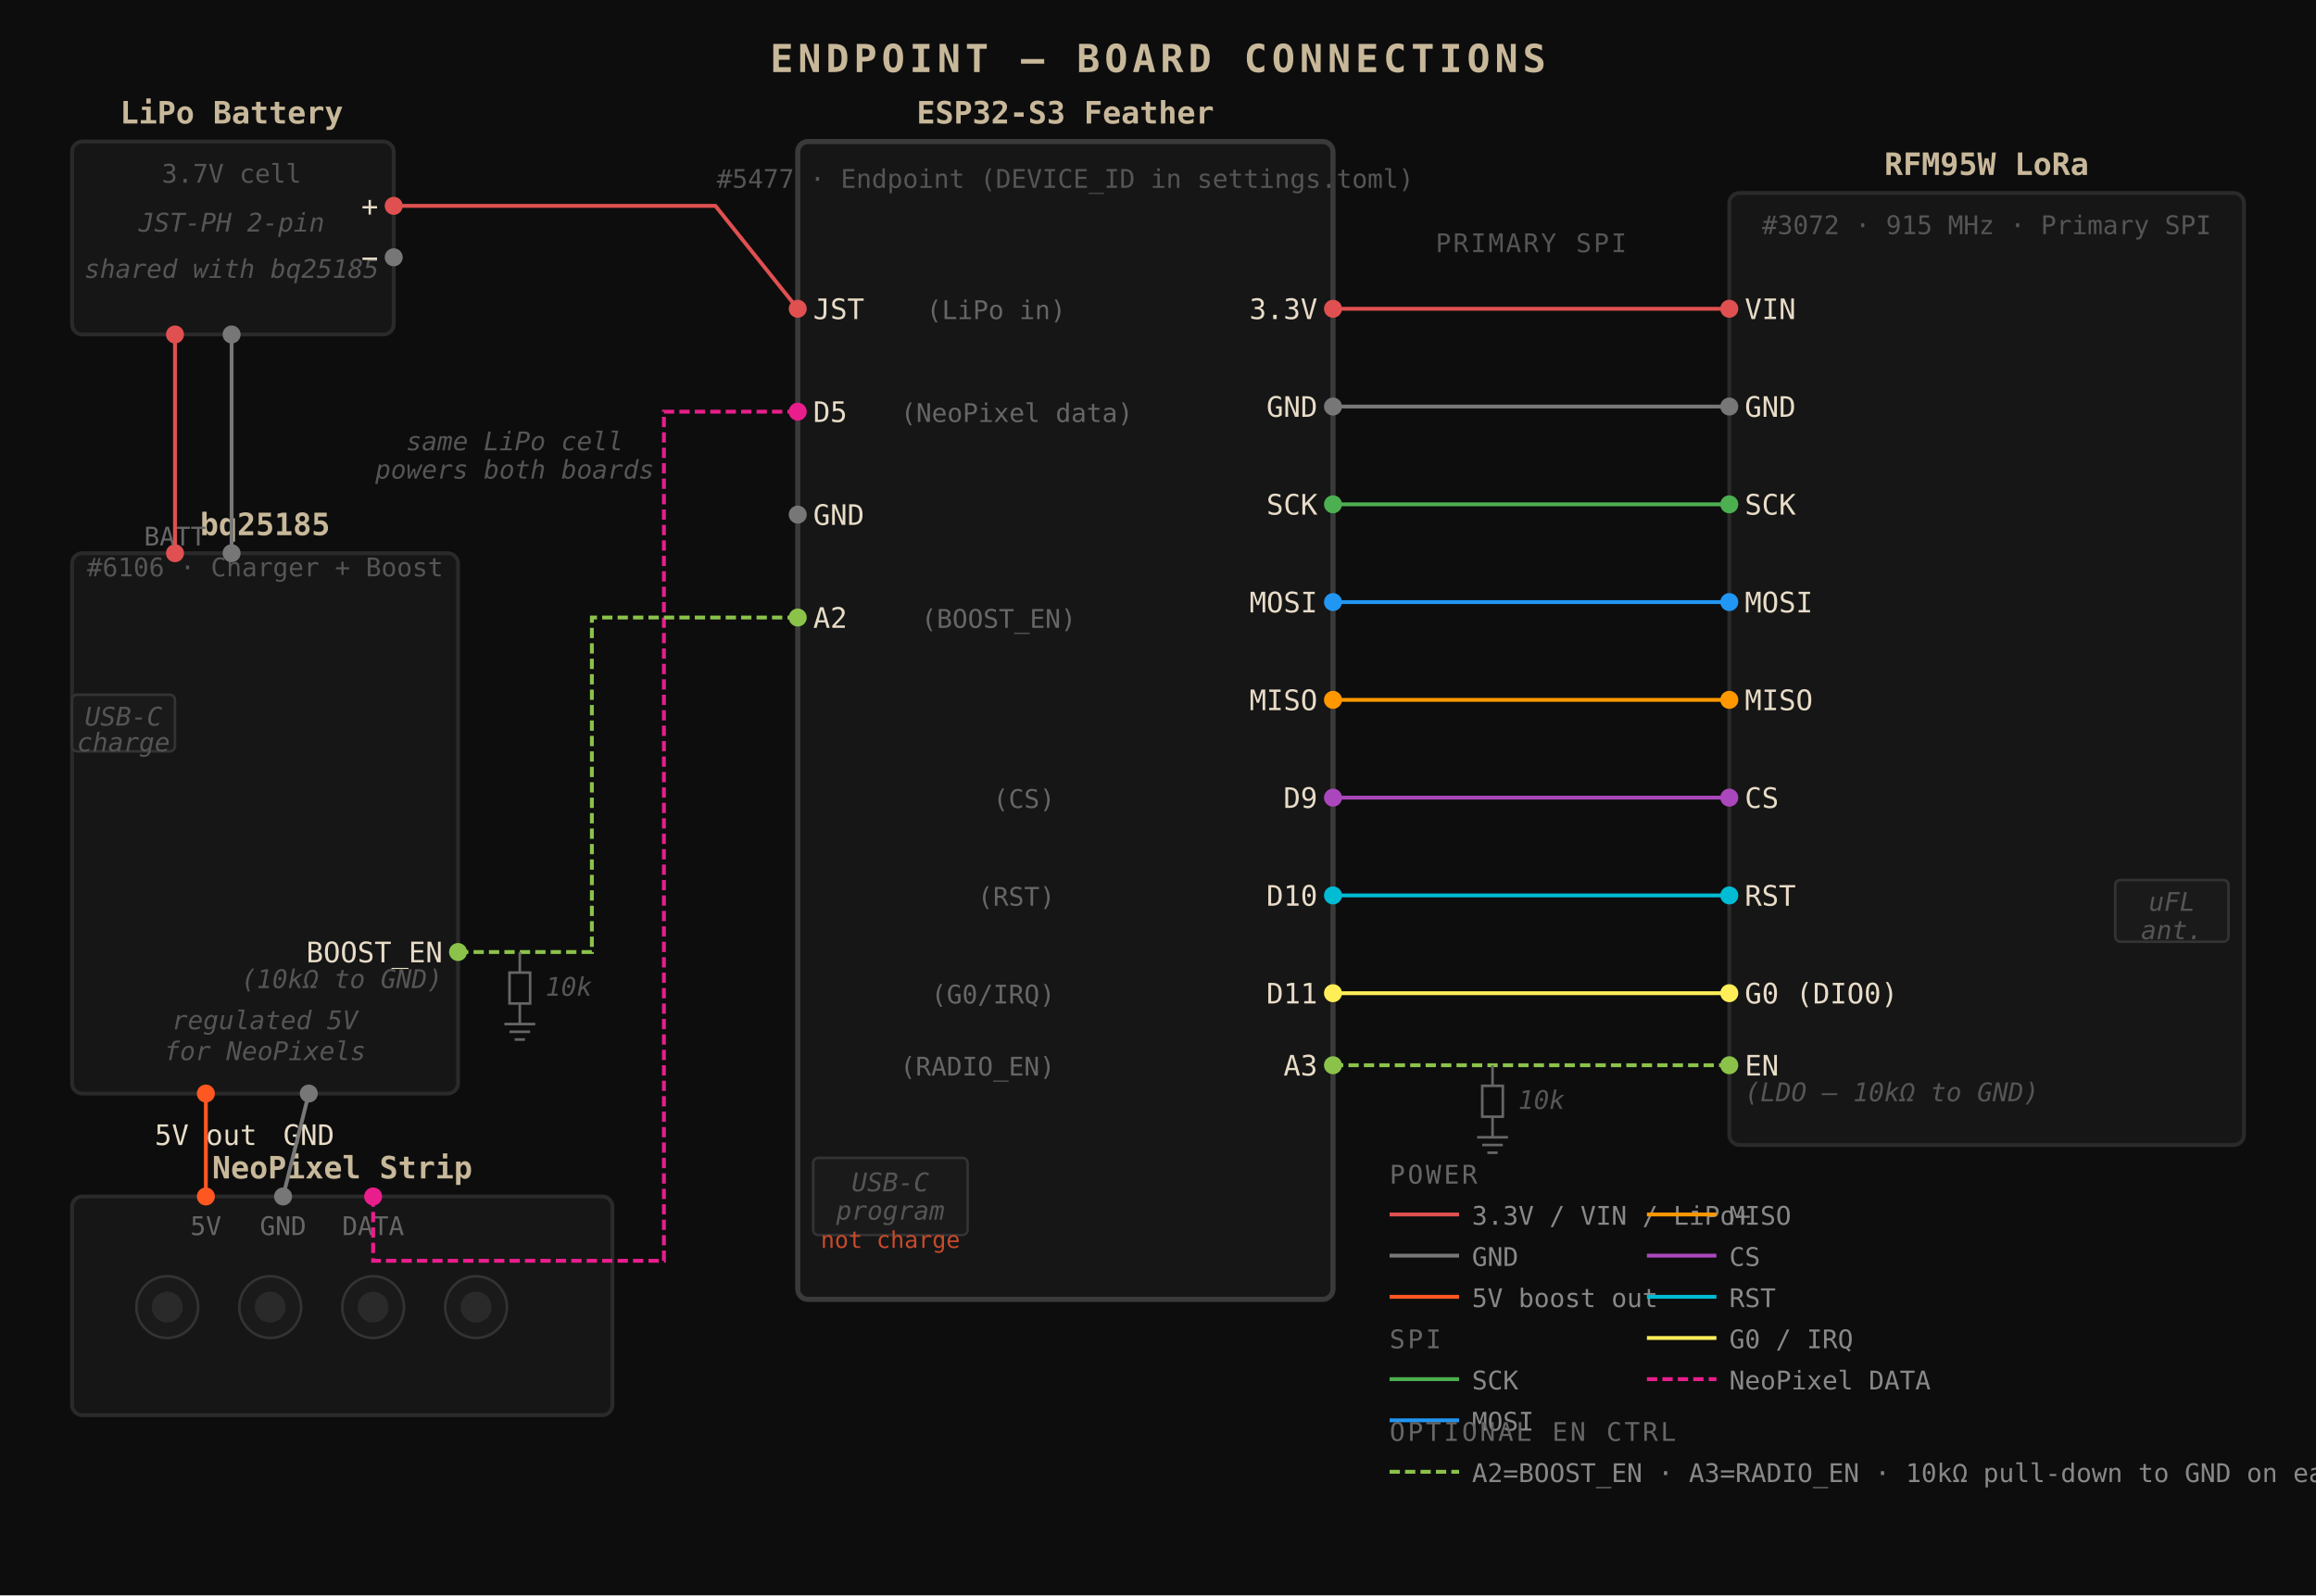
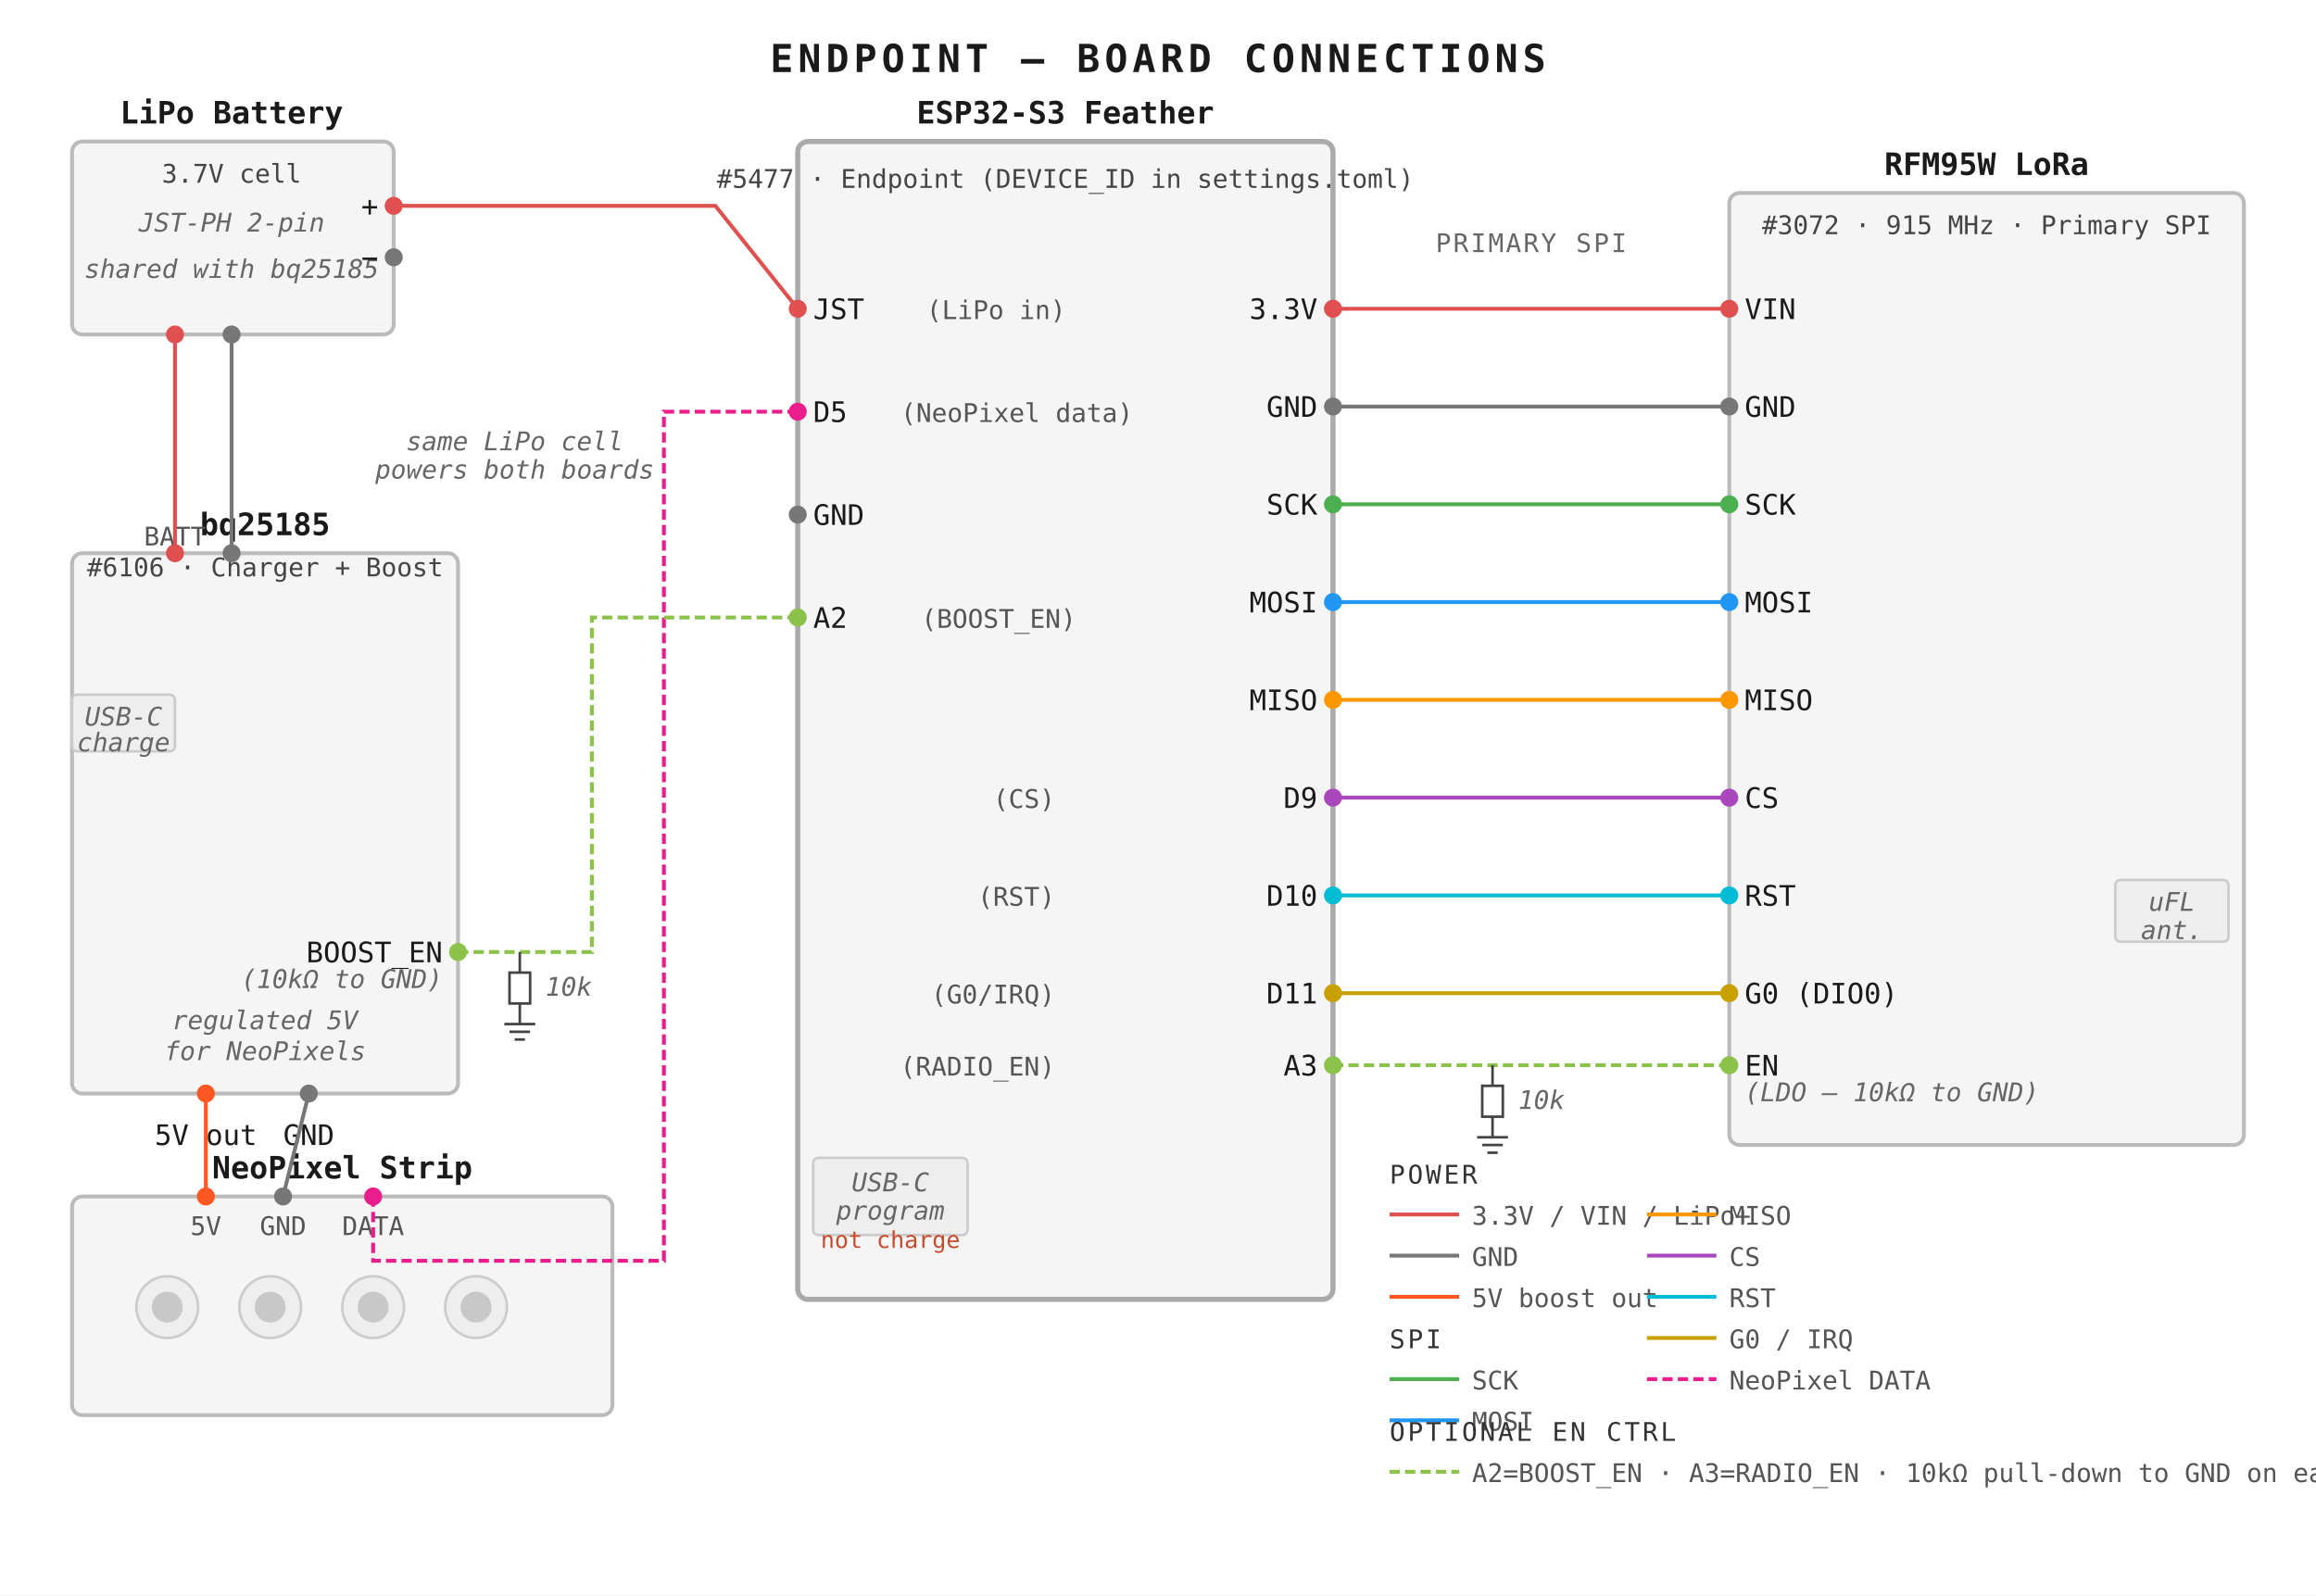
<svg xmlns="http://www.w3.org/2000/svg" width="900" height="620" viewBox="0 0 900 620">
  <style>
  text { font-family: ui-monospace, monospace; }
-   .title   { font-size:15px; font-weight:bold; fill:#c8b89a; letter-spacing:.12em; }
-   .brd     { font-size:12px; font-weight:bold; fill:#c8b89a; }
-   .pid     { font-size:10px; fill:#555; }
-   .pin     { font-size:11px; fill:#e8dcc8; }
-   .pin-dim { font-size:10px; fill:#666; }
-   .bus-lbl { font-size:10px; fill:#555; letter-spacing:.08em; }
-   .note    { font-size:10px; fill:#555; font-style:italic; }
+   .title   { font-size:15px; font-weight:bold; fill:#1a1a1a; letter-spacing:.12em; }
+   .brd     { font-size:12px; font-weight:bold; fill:#1a1a1a; }
+   .pid     { font-size:10px; fill:#444; }
+   .pin     { font-size:11px; fill:#1a1a1a; }
+   .pin-dim { font-size:10px; fill:#555; }
+   .bus-lbl { font-size:10px; fill:#666; letter-spacing:.08em; }
+   .note    { font-size:10px; fill:#666; font-style:italic; }
  .warn    { font-size:9px;  fill:#c84a2a; }
-   .leg-hdr { font-size:10px; fill:#666; letter-spacing:.1em; }
-   .leg-lbl { font-size:10px; fill:#888; }
+   .leg-hdr { font-size:10px; fill:#333; letter-spacing:.1em; }
+   .leg-lbl { font-size:10px; fill:#555; }
</style>
-   <rect width="900" height="620" fill="#0d0d0d" />
+   <rect width="900" height="620" fill="#ffffff" />
  <text x="450" y="28" class="title" text-anchor="middle">ENDPOINT — BOARD CONNECTIONS</text>
-   <rect x="28" y="55" width="125" height="75" fill="#161616" stroke="#2a2a2a" stroke-width="1.5" rx="4" />
+   <rect x="28" y="55" width="125" height="75" fill="#f5f5f5" stroke="#bbbbbb" stroke-width="1.5" rx="4" />
  <text x="90" y="48" class="brd" text-anchor="middle">LiPo Battery</text>
  <text x="90" y="71" class="pid" text-anchor="middle">3.7V cell</text>
  <text x="90" y="90" class="note" text-anchor="middle">JST-PH 2-pin</text>
  <text x="90" y="108" class="note" text-anchor="middle">shared with bq25185</text>
  <circle cx="153" cy="80" r="3.5" fill="#e05050" />
  <text x="147" y="84" class="pin" text-anchor="end">+</text>
  <circle cx="153" cy="100" r="3.5" fill="#777" />
  <text x="147" y="104" class="pin" text-anchor="end">−</text>
  <circle cx="68" cy="130" r="3.5" fill="#e05050" />
  <circle cx="90" cy="130" r="3.5" fill="#777" />
-   <rect x="28" y="215" width="150" height="210" fill="#161616" stroke="#2a2a2a" stroke-width="1.5" rx="4" />
+   <rect x="28" y="215" width="150" height="210" fill="#f5f5f5" stroke="#bbbbbb" stroke-width="1.5" rx="4" />
  <text x="103" y="208" class="brd" text-anchor="middle">bq25185</text>
  <text x="103" y="224" class="pid" text-anchor="middle">#6106  ·  Charger + Boost</text>
-   <rect x="28" y="270" width="40" height="22" fill="#1a1a1a" stroke="#333" stroke-width="1" rx="2" />
+   <rect x="28" y="270" width="40" height="22" fill="#eeeeee" stroke="#cccccc" stroke-width="1" rx="2" />
  <text x="48" y="282" class="note" text-anchor="middle">USB-C</text>
  <text x="48" y="292" class="note" text-anchor="middle">charge</text>
  <circle cx="68" cy="215" r="3.5" fill="#e05050" />
  <circle cx="90" cy="215" r="3.5" fill="#777" />
  <text x="68" y="212" class="pin-dim" text-anchor="middle">BATT</text>
  <circle cx="80" cy="425" r="3.5" fill="#ff5722" />
  <text x="80" y="445" class="pin" text-anchor="middle">5V out</text>
  <circle cx="120" cy="425" r="3.5" fill="#777" />
  <text x="120" y="445" class="pin" text-anchor="middle">GND</text>
  <text x="103" y="400" class="note" text-anchor="middle">regulated 5V</text>
  <text x="103" y="412" class="note" text-anchor="middle">for NeoPixels</text>
  <circle cx="178" cy="370" r="3.5" fill="#8bc34a" />
  <text x="172" y="374" class="pin" text-anchor="end">BOOST_EN</text>
  <text x="172" y="384" class="note" text-anchor="end">(10kΩ to GND)</text>
-   <rect x="28" y="465" width="210" height="85" fill="#161616" stroke="#2a2a2a" stroke-width="1.5" rx="4" />
+   <rect x="28" y="465" width="210" height="85" fill="#f5f5f5" stroke="#bbbbbb" stroke-width="1.5" rx="4" />
  <text x="133" y="458" class="brd" text-anchor="middle">NeoPixel Strip</text>
-   <circle cx="65" cy="508" r="12" fill="#1a1a1a" stroke="#333" stroke-width="1" />
-   <circle cx="105" cy="508" r="12" fill="#1a1a1a" stroke="#333" stroke-width="1" />
-   <circle cx="145" cy="508" r="12" fill="#1a1a1a" stroke="#333" stroke-width="1" />
-   <circle cx="185" cy="508" r="12" fill="#1a1a1a" stroke="#333" stroke-width="1" />
-   <circle cx="65" cy="508" r="6" fill="#2a2a2a" />
-   <circle cx="105" cy="508" r="6" fill="#2a2a2a" />
-   <circle cx="145" cy="508" r="6" fill="#2a2a2a" />
-   <circle cx="185" cy="508" r="6" fill="#2a2a2a" />
+   <circle cx="65" cy="508" r="12" fill="#eeeeee" stroke="#cccccc" stroke-width="1" />
+   <circle cx="105" cy="508" r="12" fill="#eeeeee" stroke="#cccccc" stroke-width="1" />
+   <circle cx="145" cy="508" r="12" fill="#eeeeee" stroke="#cccccc" stroke-width="1" />
+   <circle cx="185" cy="508" r="12" fill="#eeeeee" stroke="#cccccc" stroke-width="1" />
+   <circle cx="65" cy="508" r="6" fill="#c8c8c8" />
+   <circle cx="105" cy="508" r="6" fill="#c8c8c8" />
+   <circle cx="145" cy="508" r="6" fill="#c8c8c8" />
+   <circle cx="185" cy="508" r="6" fill="#c8c8c8" />
  <circle cx="80" cy="465" r="3.5" fill="#ff5722" />
  <circle cx="110" cy="465" r="3.5" fill="#777" />
  <circle cx="145" cy="465" r="3.5" fill="#e91e8c" />
  <text x="80" y="480" class="pin-dim" text-anchor="middle">5V</text>
  <text x="110" y="480" class="pin-dim" text-anchor="middle">GND</text>
  <text x="145" y="480" class="pin-dim" text-anchor="middle">DATA</text>
-   <rect x="310" y="55" width="208" height="450" fill="#161616" stroke="#3a3a3a" stroke-width="2" rx="4" />
+   <rect x="310" y="55" width="208" height="450" fill="#f5f5f5" stroke="#aaaaaa" stroke-width="2" rx="4" />
  <text x="414" y="48" class="brd" text-anchor="middle">ESP32-S3 Feather</text>
  <text x="414" y="73" class="pid" text-anchor="middle">#5477  ·  Endpoint (DEVICE_ID in settings.toml)</text>
-   <rect x="316" y="450" width="60" height="30" fill="#1a1a1a" stroke="#333" stroke-width="1" rx="2" />
+   <rect x="316" y="450" width="60" height="30" fill="#eeeeee" stroke="#cccccc" stroke-width="1" rx="2" />
  <text x="346" y="463" class="note" text-anchor="middle">USB-C</text>
  <text x="346" y="474" class="note" text-anchor="middle">program</text>
  <text x="346" y="485" class="warn" text-anchor="middle">not charge</text>
  <circle cx="310" cy="120" r="3.5" fill="#e05050" />
  <text x="316" y="124" class="pin">JST</text>
  <text x="360" y="124" class="pin-dim">(LiPo in)</text>
  <circle cx="310" cy="160" r="3.5" fill="#e91e8c" />
  <text x="316" y="164" class="pin">D5</text>
  <text x="350" y="164" class="pin-dim">(NeoPixel data)</text>
  <circle cx="310" cy="200" r="3.5" fill="#777" />
  <text x="316" y="204" class="pin">GND</text>
  <circle cx="310" cy="240" r="3.5" fill="#8bc34a" />
  <text x="316" y="244" class="pin">A2</text>
  <text x="358" y="244" class="pin-dim">(BOOST_EN)</text>
  <circle cx="518" cy="120" r="3.5" fill="#e05050" />
  <text x="512" y="124" class="pin" text-anchor="end">3.3V</text>
  <circle cx="518" cy="158" r="3.5" fill="#777" />
  <text x="512" y="162" class="pin" text-anchor="end">GND</text>
  <circle cx="518" cy="196" r="3.5" fill="#4caf50" />
  <text x="512" y="200" class="pin" text-anchor="end">SCK</text>
  <circle cx="518" cy="234" r="3.5" fill="#2196f3" />
  <text x="512" y="238" class="pin" text-anchor="end">MOSI</text>
  <circle cx="518" cy="272" r="3.5" fill="#ff9800" />
  <text x="512" y="276" class="pin" text-anchor="end">MISO</text>
  <circle cx="518" cy="310" r="3.5" fill="#ab47bc" />
  <text x="512" y="314" class="pin" text-anchor="end">D9</text>
  <text x="410" y="314" class="pin-dim" text-anchor="end">(CS)</text>
  <circle cx="518" cy="348" r="3.5" fill="#00bcd4" />
  <text x="512" y="352" class="pin" text-anchor="end">D10</text>
  <text x="410" y="352" class="pin-dim" text-anchor="end">(RST)</text>
-   <circle cx="518" cy="386" r="3.5" fill="#ffee58" />
+   <circle cx="518" cy="386" r="3.5" fill="#c8a000" />
  <text x="512" y="390" class="pin" text-anchor="end">D11</text>
  <text x="410" y="390" class="pin-dim" text-anchor="end">(G0/IRQ)</text>
  <circle cx="518" cy="414" r="3.5" fill="#8bc34a" />
  <text x="512" y="418" class="pin" text-anchor="end">A3</text>
  <text x="410" y="418" class="pin-dim" text-anchor="end">(RADIO_EN)</text>
-   <rect x="672" y="75" width="200" height="370" fill="#161616" stroke="#2a2a2a" stroke-width="1.5" rx="4" />
+   <rect x="672" y="75" width="200" height="370" fill="#f5f5f5" stroke="#bbbbbb" stroke-width="1.5" rx="4" />
  <text x="772" y="68" class="brd" text-anchor="middle">RFM95W LoRa</text>
  <text x="772" y="91" class="pid" text-anchor="middle">#3072  ·  915 MHz  ·  Primary SPI</text>
-   <rect x="822" y="342" width="44" height="24" fill="#1a1a1a" stroke="#333" stroke-width="1" rx="2" />
+   <rect x="822" y="342" width="44" height="24" fill="#eeeeee" stroke="#cccccc" stroke-width="1" rx="2" />
  <text x="844" y="354" class="note" text-anchor="middle">uFL</text>
  <text x="844" y="365" class="note" text-anchor="middle">ant.</text>
  <circle cx="672" cy="120" r="3.5" fill="#e05050" />
  <text x="678" y="124" class="pin">VIN</text>
  <circle cx="672" cy="158" r="3.5" fill="#777" />
  <text x="678" y="162" class="pin">GND</text>
  <circle cx="672" cy="196" r="3.5" fill="#4caf50" />
  <text x="678" y="200" class="pin">SCK</text>
  <circle cx="672" cy="234" r="3.5" fill="#2196f3" />
  <text x="678" y="238" class="pin">MOSI</text>
  <circle cx="672" cy="272" r="3.5" fill="#ff9800" />
  <text x="678" y="276" class="pin">MISO</text>
  <circle cx="672" cy="310" r="3.5" fill="#ab47bc" />
  <text x="678" y="314" class="pin">CS</text>
  <circle cx="672" cy="348" r="3.5" fill="#00bcd4" />
  <text x="678" y="352" class="pin">RST</text>
-   <circle cx="672" cy="386" r="3.5" fill="#ffee58" />
+   <circle cx="672" cy="386" r="3.5" fill="#c8a000" />
  <text x="678" y="390" class="pin">G0 (DIO0)</text>
  <circle cx="672" cy="414" r="3.5" fill="#8bc34a" />
  <text x="678" y="418" class="pin">EN</text>
  <text x="678" y="428" class="note">(LDO — 10kΩ to GND)</text>
  <line x1="68" y1="130" x2="68" y2="215" stroke="#e05050" stroke-width="1.5" />
  <line x1="90" y1="130" x2="90" y2="215" stroke="#777" stroke-width="1.5" />
  <polyline points="153,80 278,80 310,120" fill="none" stroke="#e05050" stroke-width="1.5" />
  <line x1="80" y1="425" x2="80" y2="465" stroke="#ff5722" stroke-width="1.5" />
  <line x1="120" y1="425" x2="110" y2="465" stroke="#777" stroke-width="1.5" />
  <polyline points="310,160 258,160 258,490 145,490 145,465" fill="none" stroke="#e91e8c" stroke-width="1.5" stroke-dasharray="4,2" />
  <text x="595" y="98" class="bus-lbl" text-anchor="middle">PRIMARY SPI</text>
  <line x1="518" y1="120" x2="672" y2="120" stroke="#e05050" stroke-width="1.5" />
  <line x1="518" y1="158" x2="672" y2="158" stroke="#777" stroke-width="1.5" />
  <line x1="518" y1="196" x2="672" y2="196" stroke="#4caf50" stroke-width="1.5" />
  <line x1="518" y1="234" x2="672" y2="234" stroke="#2196f3" stroke-width="1.5" />
  <line x1="518" y1="272" x2="672" y2="272" stroke="#ff9800" stroke-width="1.5" />
  <line x1="518" y1="310" x2="672" y2="310" stroke="#ab47bc" stroke-width="1.5" />
  <line x1="518" y1="348" x2="672" y2="348" stroke="#00bcd4" stroke-width="1.5" />
-   <line x1="518" y1="386" x2="672" y2="386" stroke="#ffee58" stroke-width="1.5" />
+   <line x1="518" y1="386" x2="672" y2="386" stroke="#c8a000" stroke-width="1.5" />
  <text x="200" y="175" class="note" text-anchor="middle">same LiPo cell</text>
  <text x="200" y="186" class="note" text-anchor="middle">powers both boards</text>
  <polyline points="310,240 230,240 230,370 178,370" fill="none" stroke="#8bc34a" stroke-width="1.5" stroke-dasharray="4,2" />
-   <line x1="202" y1="370" x2="202" y2="378" stroke="#666" stroke-width="1" />
-   <rect x="198" y="378" width="8" height="12" fill="none" stroke="#666" stroke-width="1" />
+   <line x1="202" y1="370" x2="202" y2="378" stroke="#444" stroke-width="1" />
+   <rect x="198" y="378" width="8" height="12" fill="none" stroke="#444" stroke-width="1" />
  <text x="212" y="387" class="note">10k</text>
-   <line x1="202" y1="390" x2="202" y2="398" stroke="#666" stroke-width="1" />
-   <line x1="196" y1="398" x2="208" y2="398" stroke="#666" stroke-width="1" />
-   <line x1="198" y1="401" x2="206" y2="401" stroke="#666" stroke-width="1" />
-   <line x1="200" y1="404" x2="204" y2="404" stroke="#666" stroke-width="1" />
+   <line x1="202" y1="390" x2="202" y2="398" stroke="#444" stroke-width="1" />
+   <line x1="196" y1="398" x2="208" y2="398" stroke="#444" stroke-width="1" />
+   <line x1="198" y1="401" x2="206" y2="401" stroke="#444" stroke-width="1" />
+   <line x1="200" y1="404" x2="204" y2="404" stroke="#444" stroke-width="1" />
  <polyline points="518,414 580,414 672,414" fill="none" stroke="#8bc34a" stroke-width="1.5" stroke-dasharray="4,2" />
-   <line x1="580" y1="414" x2="580" y2="422" stroke="#666" stroke-width="1" />
-   <rect x="576" y="422" width="8" height="12" fill="none" stroke="#666" stroke-width="1" />
+   <line x1="580" y1="414" x2="580" y2="422" stroke="#444" stroke-width="1" />
+   <rect x="576" y="422" width="8" height="12" fill="none" stroke="#444" stroke-width="1" />
  <text x="590" y="431" class="note">10k</text>
-   <line x1="580" y1="434" x2="580" y2="442" stroke="#666" stroke-width="1" />
-   <line x1="574" y1="442" x2="586" y2="442" stroke="#666" stroke-width="1" />
-   <line x1="576" y1="445" x2="584" y2="445" stroke="#666" stroke-width="1" />
-   <line x1="578" y1="448" x2="582" y2="448" stroke="#666" stroke-width="1" />
+   <line x1="580" y1="434" x2="580" y2="442" stroke="#444" stroke-width="1" />
+   <line x1="574" y1="442" x2="586" y2="442" stroke="#444" stroke-width="1" />
+   <line x1="576" y1="445" x2="584" y2="445" stroke="#444" stroke-width="1" />
+   <line x1="578" y1="448" x2="582" y2="448" stroke="#444" stroke-width="1" />
  <text x="540" y="460" class="leg-hdr">POWER</text>
  <line x1="540" y1="472" x2="567" y2="472" stroke="#e05050" stroke-width="1.5" />
  <text x="572" y="476" class="leg-lbl">3.3V / VIN / LiPo+</text>
  <line x1="540" y1="488" x2="567" y2="488" stroke="#777" stroke-width="1.5" />
  <text x="572" y="492" class="leg-lbl">GND</text>
  <line x1="540" y1="504" x2="567" y2="504" stroke="#ff5722" stroke-width="1.5" />
  <text x="572" y="508" class="leg-lbl">5V boost out</text>
  <text x="540" y="524" class="leg-hdr">SPI</text>
  <line x1="540" y1="536" x2="567" y2="536" stroke="#4caf50" stroke-width="1.5" />
  <text x="572" y="540" class="leg-lbl">SCK</text>
  <line x1="540" y1="552" x2="567" y2="552" stroke="#2196f3" stroke-width="1.5" />
  <text x="572" y="556" class="leg-lbl">MOSI</text>
  <line x1="640" y1="472" x2="667" y2="472" stroke="#ff9800" stroke-width="1.5" />
  <text x="672" y="476" class="leg-lbl">MISO</text>
  <line x1="640" y1="488" x2="667" y2="488" stroke="#ab47bc" stroke-width="1.5" />
  <text x="672" y="492" class="leg-lbl">CS</text>
  <line x1="640" y1="504" x2="667" y2="504" stroke="#00bcd4" stroke-width="1.5" />
  <text x="672" y="508" class="leg-lbl">RST</text>
-   <line x1="640" y1="520" x2="667" y2="520" stroke="#ffee58" stroke-width="1.5" />
+   <line x1="640" y1="520" x2="667" y2="520" stroke="#c8a000" stroke-width="1.5" />
  <text x="672" y="524" class="leg-lbl">G0 / IRQ</text>
  <line x1="640" y1="536" x2="667" y2="536" stroke="#e91e8c" stroke-width="1.5" stroke-dasharray="4,2" />
  <text x="672" y="540" class="leg-lbl">NeoPixel DATA</text>
  <text x="540" y="560" class="leg-hdr">OPTIONAL EN CTRL</text>
  <line x1="540" y1="572" x2="567" y2="572" stroke="#8bc34a" stroke-width="1.5" stroke-dasharray="4,2" />
  <text x="572" y="576" class="leg-lbl">A2=BOOST_EN · A3=RADIO_EN · 10kΩ pull-down to GND on each EN pad</text>
</svg>
